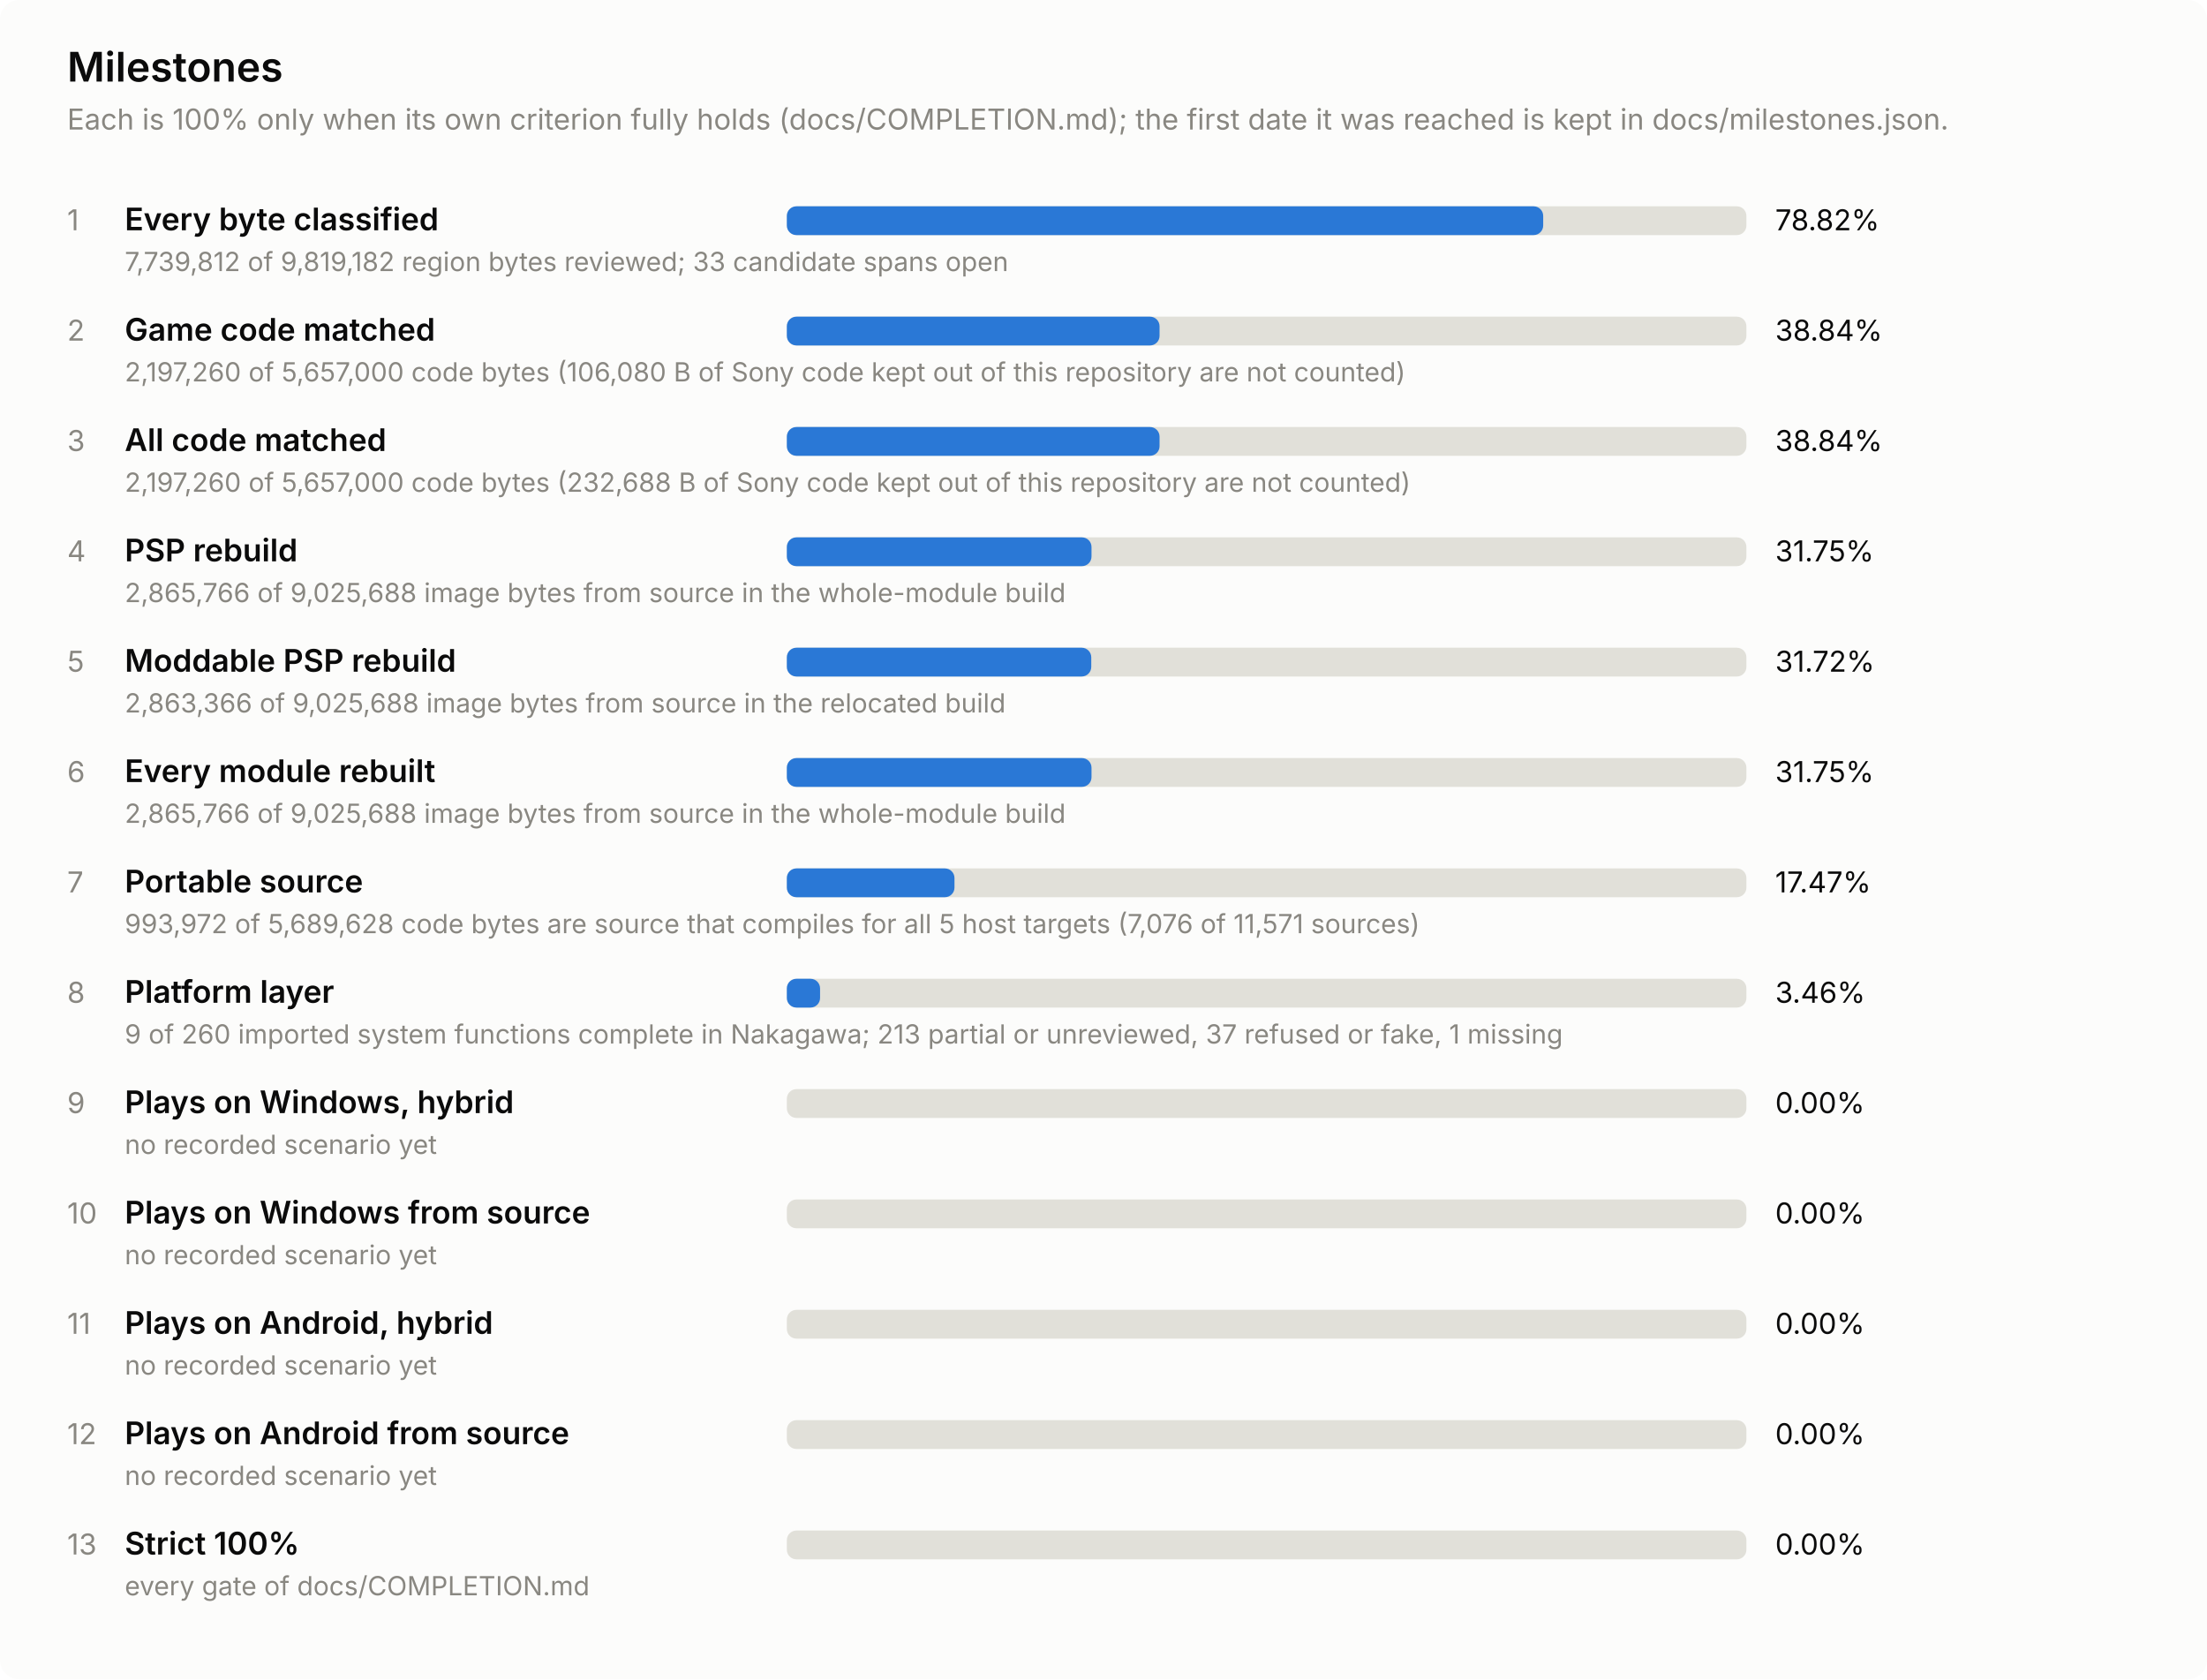
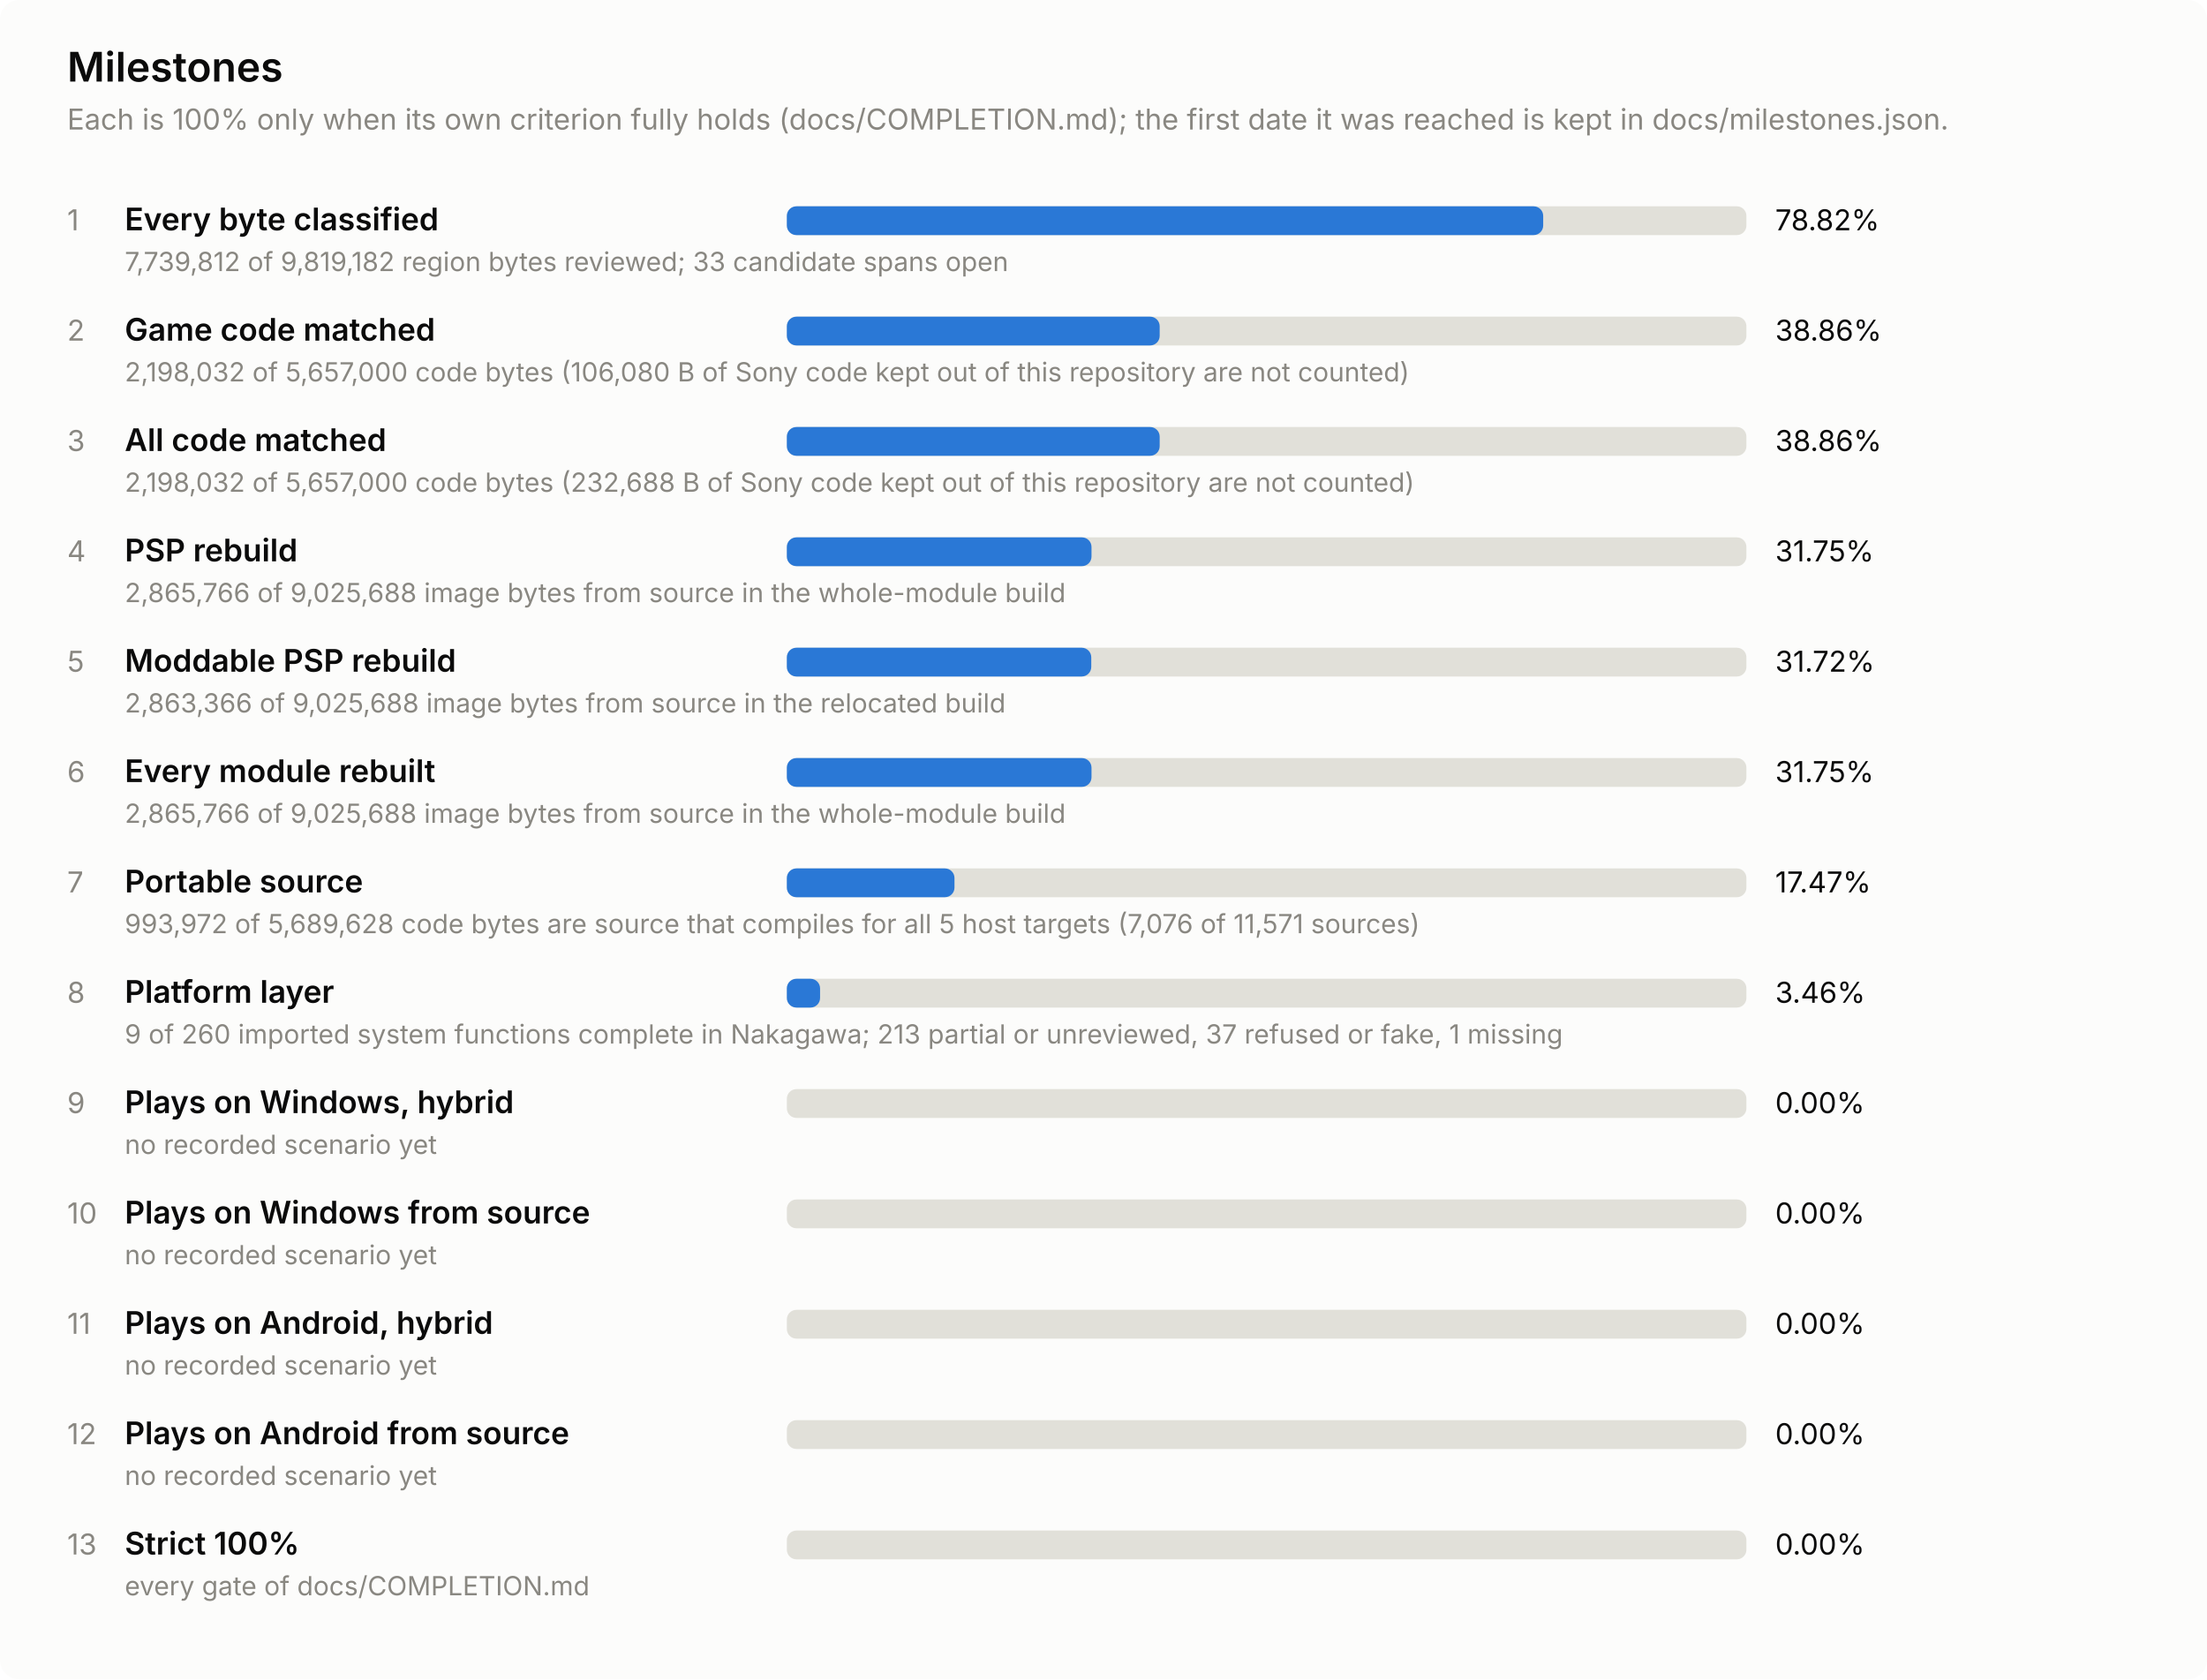
- <svg xmlns="http://www.w3.org/2000/svg" viewBox="0 0 920 700" width="920" height="700" role="img" aria-label="Milestones: Every byte classified 78.8 percent; Game code matched 38.8 percent; All code matched 38.8 percent; PSP rebuild 31.8 percent; Moddable PSP rebuild 31.7 percent; Every module rebuilt 31.8 percent; Portable source 17.5 percent; Platform layer 3.5 percent; Plays on Windows, hybrid 0.0 percent; Plays on Windows from source 0.0 percent; Plays on Android, hybrid 0.0 percent; Plays on Android from source 0.0 percent; Strict 100% 0.0 percent">
+ <svg xmlns="http://www.w3.org/2000/svg" viewBox="0 0 920 700" width="920" height="700" role="img" aria-label="Milestones: Every byte classified 78.8 percent; Game code matched 38.9 percent; All code matched 38.9 percent; PSP rebuild 31.8 percent; Moddable PSP rebuild 31.7 percent; Every module rebuilt 31.8 percent; Portable source 17.5 percent; Platform layer 3.5 percent; Plays on Windows, hybrid 0.0 percent; Plays on Windows from source 0.0 percent; Plays on Android, hybrid 0.0 percent; Plays on Android from source 0.0 percent; Strict 100% 0.0 percent">
  <style>
.bg{fill:#fcfcfb}.t1{fill:#0b0b0b}.t2{fill:#52514e}.t3{fill:#898781}.grid{stroke:#e1e0d9}.track{fill:#e1e0d9}
.ln{fill:none;stroke:#2a78d6;stroke-width:2}.ln2{fill:none;stroke:#d03b3b;stroke-width:2;stroke-dasharray:4 3}.dot{fill:#2a78d6}
text{font-family:system-ui,-apple-system,"Segoe UI",sans-serif}.num{font-variant-numeric:tabular-nums}
.hatch-line{stroke:#898781;stroke-width:1.5}
.s-matched{fill:#2a78d6}.s-lane{fill:#eb6834}.s-near{fill:#1baf7a}.s-parked{fill:#eda100}.s-blocked{fill:#d03b3b}.s-todo{fill:#c3c2b7}.s-data{fill:#6250d6}.s-kept{fill:#c3c2b7}
@media (prefers-color-scheme:dark){
.bg{fill:#1a1a19}.t1{fill:#f0efec}.t2{fill:#c3c2b7}.t3{fill:#898781}.grid{stroke:#2c2c2a}.track{fill:#2c2c2a}
.ln{stroke:#3987e5}.dot{fill:#3987e5}.hatch-line{stroke:#898781}
.s-matched{fill:#3987e5}.s-lane{fill:#d95926}.s-near{fill:#199e70}.s-parked{fill:#c98500}.s-blocked{fill:#d03b3b}.s-todo{fill:#4a4a46}.s-data{fill:#9085e9}.s-kept{fill:#4a4a46}}</style>
  <defs>
    <pattern id="hatch" patternUnits="userSpaceOnUse" width="6" height="6" patternTransform="rotate(45)">
      <rect class="s-kept" width="6" height="6" />
      <line class="hatch-line" x1="0" y1="0" x2="0" y2="6" />
    </pattern>
  </defs>
  <rect class="bg" width="920" height="700" rx="8" />
  <text class="t1" x="28" y="34" font-size="17" font-weight="600">Milestones</text>
  <text class="t3" x="28" y="54" font-size="12">Each is 100% only when its own criterion fully holds (docs/COMPLETION.md); the first date it was reached is kept in docs/milestones.json.</text>
  <text class="t3 num" x="28" y="96" font-size="12"> 1</text>
  <text class="t1" x="52" y="96" font-size="13" font-weight="600">Every byte classified</text>
  <text class="t3" x="52" y="113" font-size="11">7,739,812 of 9,819,182 region bytes reviewed; 33 candidate spans open</text>
  <rect class="track" x="328" y="86" width="400" height="12" rx="4" />
  <rect class="s-matched" x="328" y="86" width="315.29" height="12" rx="4" />
  <text class="t1 num" x="740" y="96" font-size="12">78.82%</text>
  <text class="t3 num" x="28" y="142" font-size="12"> 2</text>
  <text class="t1" x="52" y="142" font-size="13" font-weight="600">Game code matched</text>
-   <text class="t3" x="52" y="159" font-size="11">2,197,260 of 5,657,000 code bytes (106,080 B of Sony code kept out of this repository are not counted)</text>
+   <text class="t3" x="52" y="159" font-size="11">2,198,032 of 5,657,000 code bytes (106,080 B of Sony code kept out of this repository are not counted)</text>
  <rect class="track" x="328" y="132" width="400" height="12" rx="4" />
-   <rect class="s-matched" x="328" y="132" width="155.37" height="12" rx="4" />
-   <text class="t1 num" x="740" y="142" font-size="12">38.84%</text>
+   <rect class="s-matched" x="328" y="132" width="155.42" height="12" rx="4" />
+   <text class="t1 num" x="740" y="142" font-size="12">38.86%</text>
  <text class="t3 num" x="28" y="188" font-size="12"> 3</text>
  <text class="t1" x="52" y="188" font-size="13" font-weight="600">All code matched</text>
-   <text class="t3" x="52" y="205" font-size="11">2,197,260 of 5,657,000 code bytes (232,688 B of Sony code kept out of this repository are not counted)</text>
+   <text class="t3" x="52" y="205" font-size="11">2,198,032 of 5,657,000 code bytes (232,688 B of Sony code kept out of this repository are not counted)</text>
  <rect class="track" x="328" y="178" width="400" height="12" rx="4" />
-   <rect class="s-matched" x="328" y="178" width="155.37" height="12" rx="4" />
-   <text class="t1 num" x="740" y="188" font-size="12">38.84%</text>
+   <rect class="s-matched" x="328" y="178" width="155.42" height="12" rx="4" />
+   <text class="t1 num" x="740" y="188" font-size="12">38.86%</text>
  <text class="t3 num" x="28" y="234" font-size="12"> 4</text>
  <text class="t1" x="52" y="234" font-size="13" font-weight="600">PSP rebuild</text>
  <text class="t3" x="52" y="251" font-size="11">2,865,766 of 9,025,688 image bytes from source in the whole-module build</text>
  <rect class="track" x="328" y="224" width="400" height="12" rx="4" />
  <rect class="s-matched" x="328" y="224" width="127.00" height="12" rx="4" />
  <text class="t1 num" x="740" y="234" font-size="12">31.75%</text>
  <text class="t3 num" x="28" y="280" font-size="12"> 5</text>
  <text class="t1" x="52" y="280" font-size="13" font-weight="600">Moddable PSP rebuild</text>
  <text class="t3" x="52" y="297" font-size="11">2,863,366 of 9,025,688 image bytes from source in the relocated build</text>
  <rect class="track" x="328" y="270" width="400" height="12" rx="4" />
  <rect class="s-matched" x="328" y="270" width="126.90" height="12" rx="4" />
  <text class="t1 num" x="740" y="280" font-size="12">31.72%</text>
  <text class="t3 num" x="28" y="326" font-size="12"> 6</text>
  <text class="t1" x="52" y="326" font-size="13" font-weight="600">Every module rebuilt</text>
  <text class="t3" x="52" y="343" font-size="11">2,865,766 of 9,025,688 image bytes from source in the whole-module build</text>
  <rect class="track" x="328" y="316" width="400" height="12" rx="4" />
  <rect class="s-matched" x="328" y="316" width="127.00" height="12" rx="4" />
  <text class="t1 num" x="740" y="326" font-size="12">31.75%</text>
  <text class="t3 num" x="28" y="372" font-size="12"> 7</text>
  <text class="t1" x="52" y="372" font-size="13" font-weight="600">Portable source</text>
  <text class="t3" x="52" y="389" font-size="11">993,972 of 5,689,628 code bytes are source that compiles for all 5 host targets (7,076 of 11,571 sources)</text>
  <rect class="track" x="328" y="362" width="400" height="12" rx="4" />
  <rect class="s-matched" x="328" y="362" width="69.88" height="12" rx="4" />
  <text class="t1 num" x="740" y="372" font-size="12">17.47%</text>
  <text class="t3 num" x="28" y="418" font-size="12"> 8</text>
  <text class="t1" x="52" y="418" font-size="13" font-weight="600">Platform layer</text>
  <text class="t3" x="52" y="435" font-size="11">9 of 260 imported system functions complete in Nakagawa; 213 partial or unreviewed, 37 refused or fake, 1 missing</text>
  <rect class="track" x="328" y="408" width="400" height="12" rx="4" />
  <rect class="s-matched" x="328" y="408" width="13.85" height="12" rx="4" />
  <text class="t1 num" x="740" y="418" font-size="12">3.46%</text>
  <text class="t3 num" x="28" y="464" font-size="12"> 9</text>
  <text class="t1" x="52" y="464" font-size="13" font-weight="600">Plays on Windows, hybrid</text>
  <text class="t3" x="52" y="481" font-size="11">no recorded scenario yet</text>
  <rect class="track" x="328" y="454" width="400" height="12" rx="4" />
  <text class="t1 num" x="740" y="464" font-size="12">0.00%</text>
  <text class="t3 num" x="28" y="510" font-size="12">10</text>
  <text class="t1" x="52" y="510" font-size="13" font-weight="600">Plays on Windows from source</text>
  <text class="t3" x="52" y="527" font-size="11">no recorded scenario yet</text>
  <rect class="track" x="328" y="500" width="400" height="12" rx="4" />
  <text class="t1 num" x="740" y="510" font-size="12">0.00%</text>
  <text class="t3 num" x="28" y="556" font-size="12">11</text>
  <text class="t1" x="52" y="556" font-size="13" font-weight="600">Plays on Android, hybrid</text>
  <text class="t3" x="52" y="573" font-size="11">no recorded scenario yet</text>
  <rect class="track" x="328" y="546" width="400" height="12" rx="4" />
  <text class="t1 num" x="740" y="556" font-size="12">0.00%</text>
  <text class="t3 num" x="28" y="602" font-size="12">12</text>
  <text class="t1" x="52" y="602" font-size="13" font-weight="600">Plays on Android from source</text>
  <text class="t3" x="52" y="619" font-size="11">no recorded scenario yet</text>
  <rect class="track" x="328" y="592" width="400" height="12" rx="4" />
  <text class="t1 num" x="740" y="602" font-size="12">0.00%</text>
  <text class="t3 num" x="28" y="648" font-size="12">13</text>
  <text class="t1" x="52" y="648" font-size="13" font-weight="600">Strict 100%</text>
  <text class="t3" x="52" y="665" font-size="11">every gate of docs/COMPLETION.md</text>
  <rect class="track" x="328" y="638" width="400" height="12" rx="4" />
  <text class="t1 num" x="740" y="648" font-size="12">0.00%</text>
</svg>
